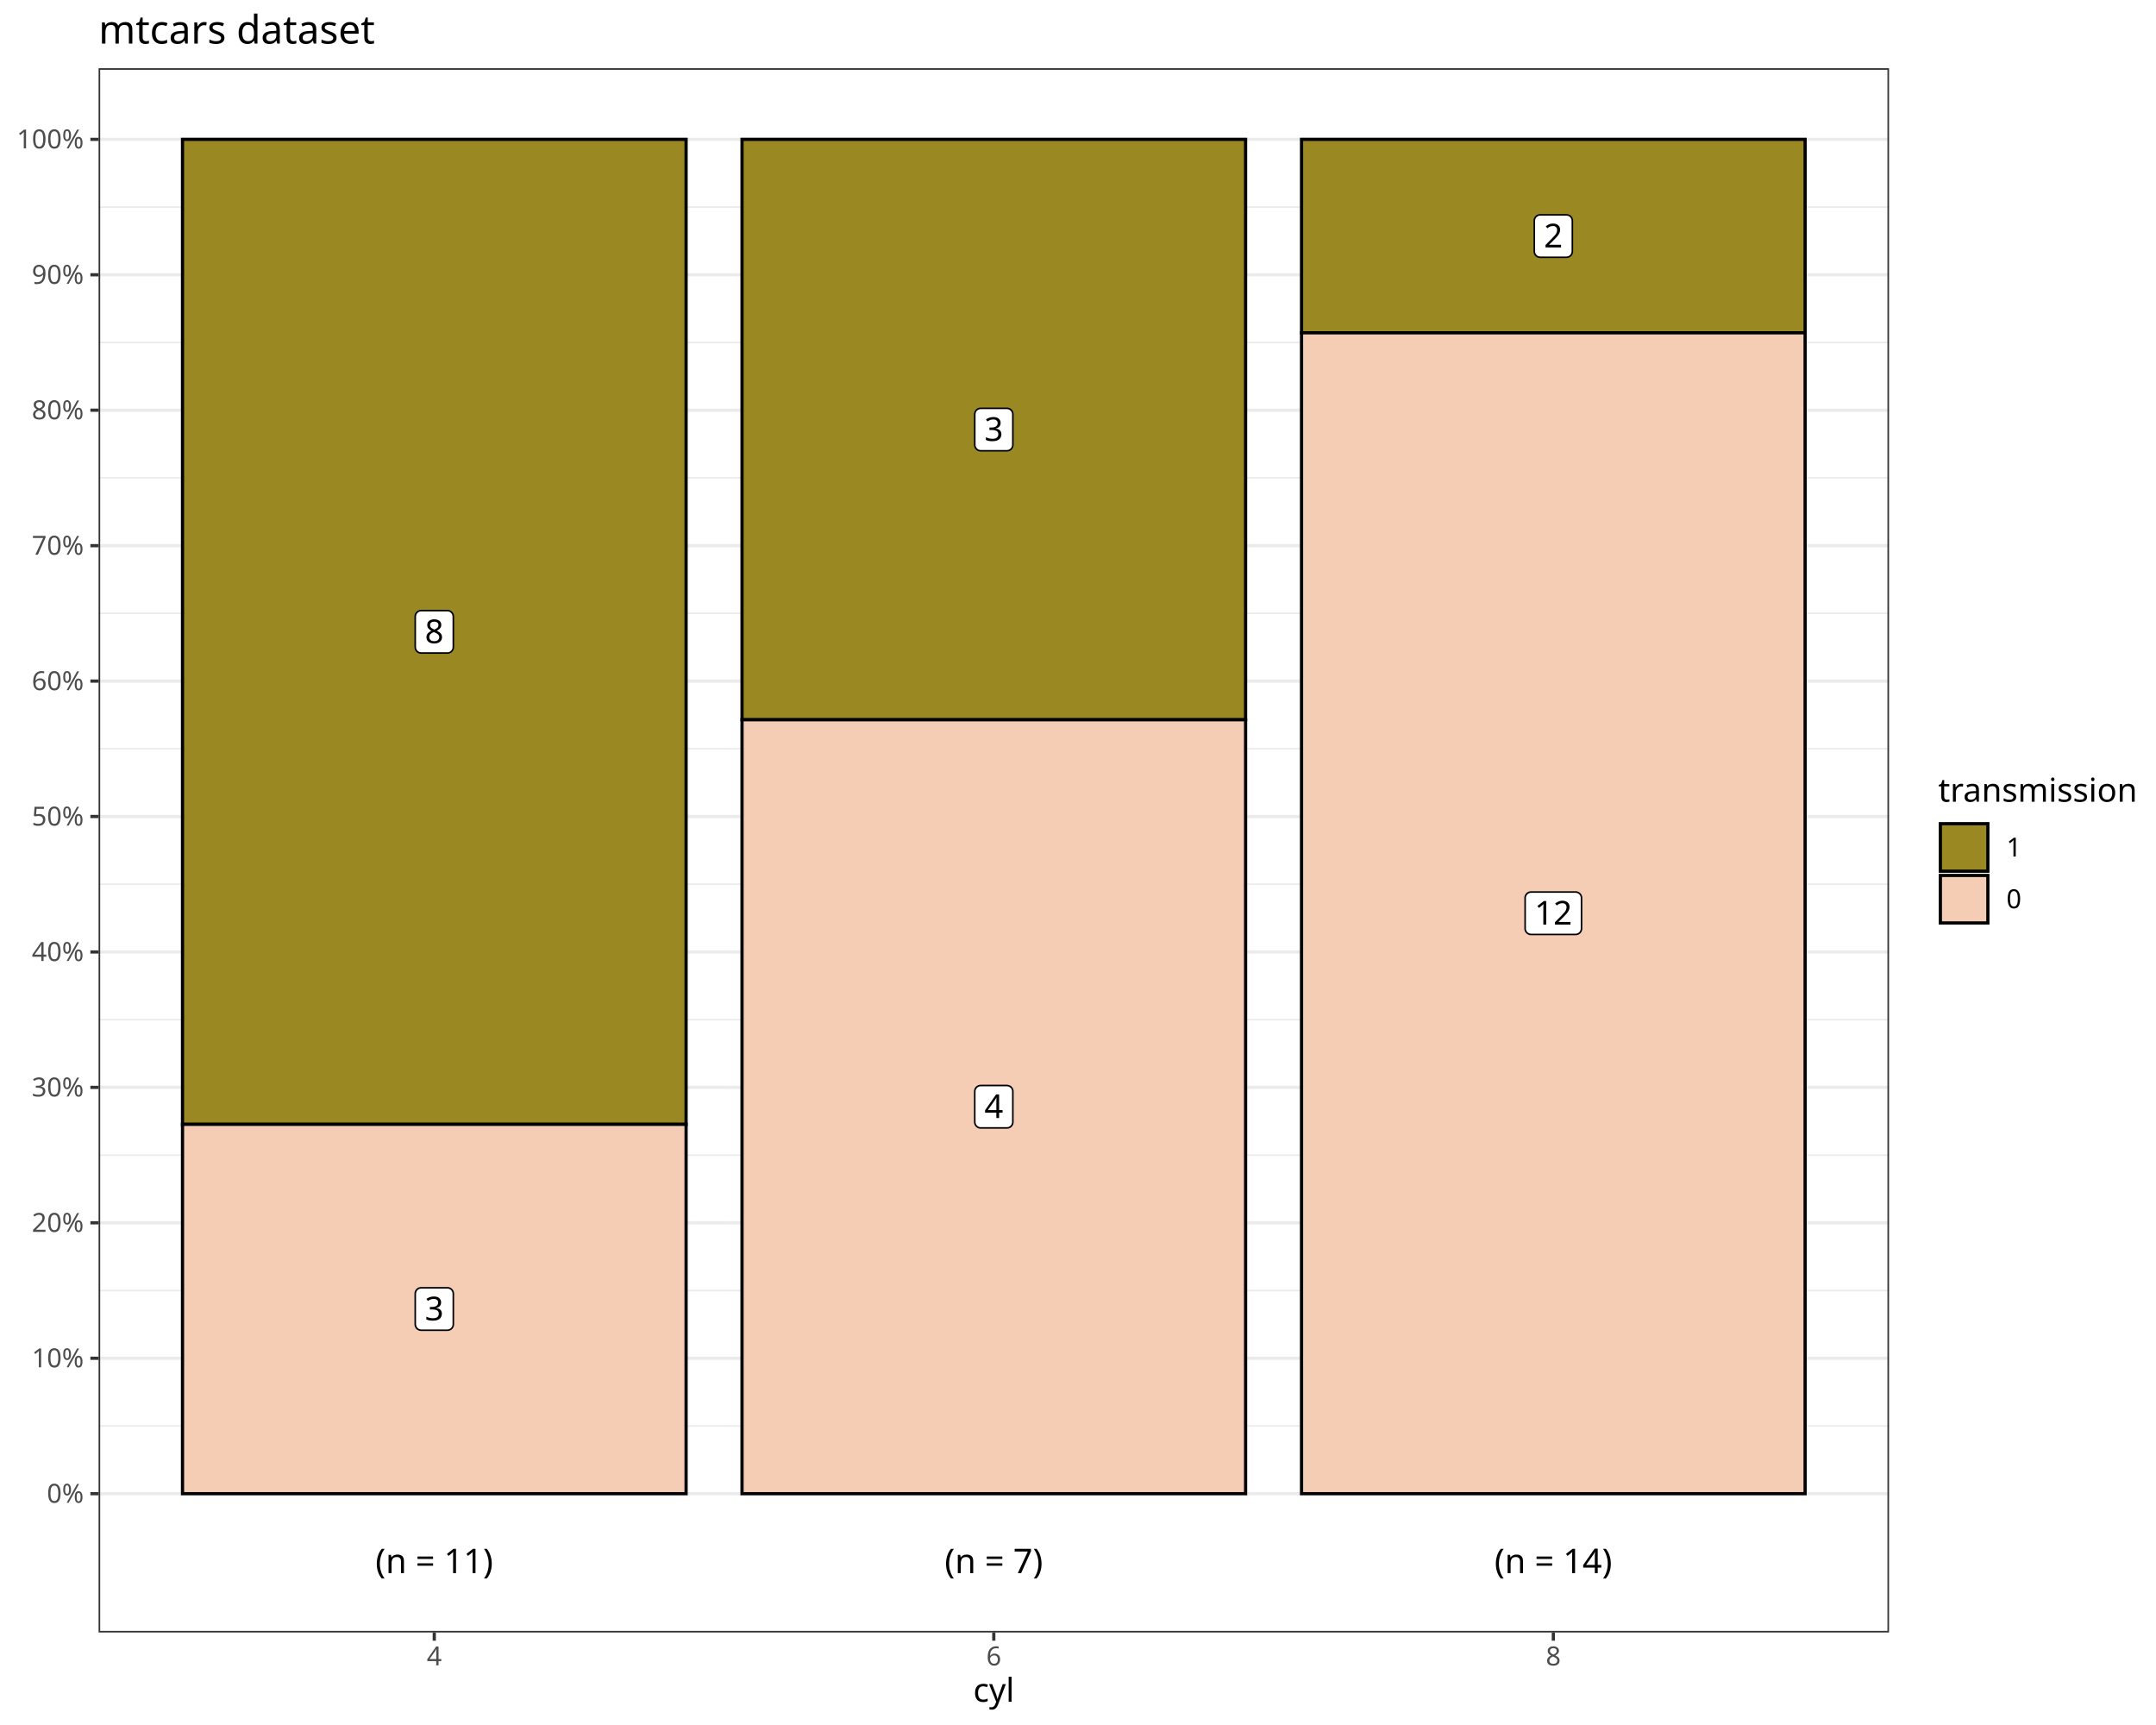
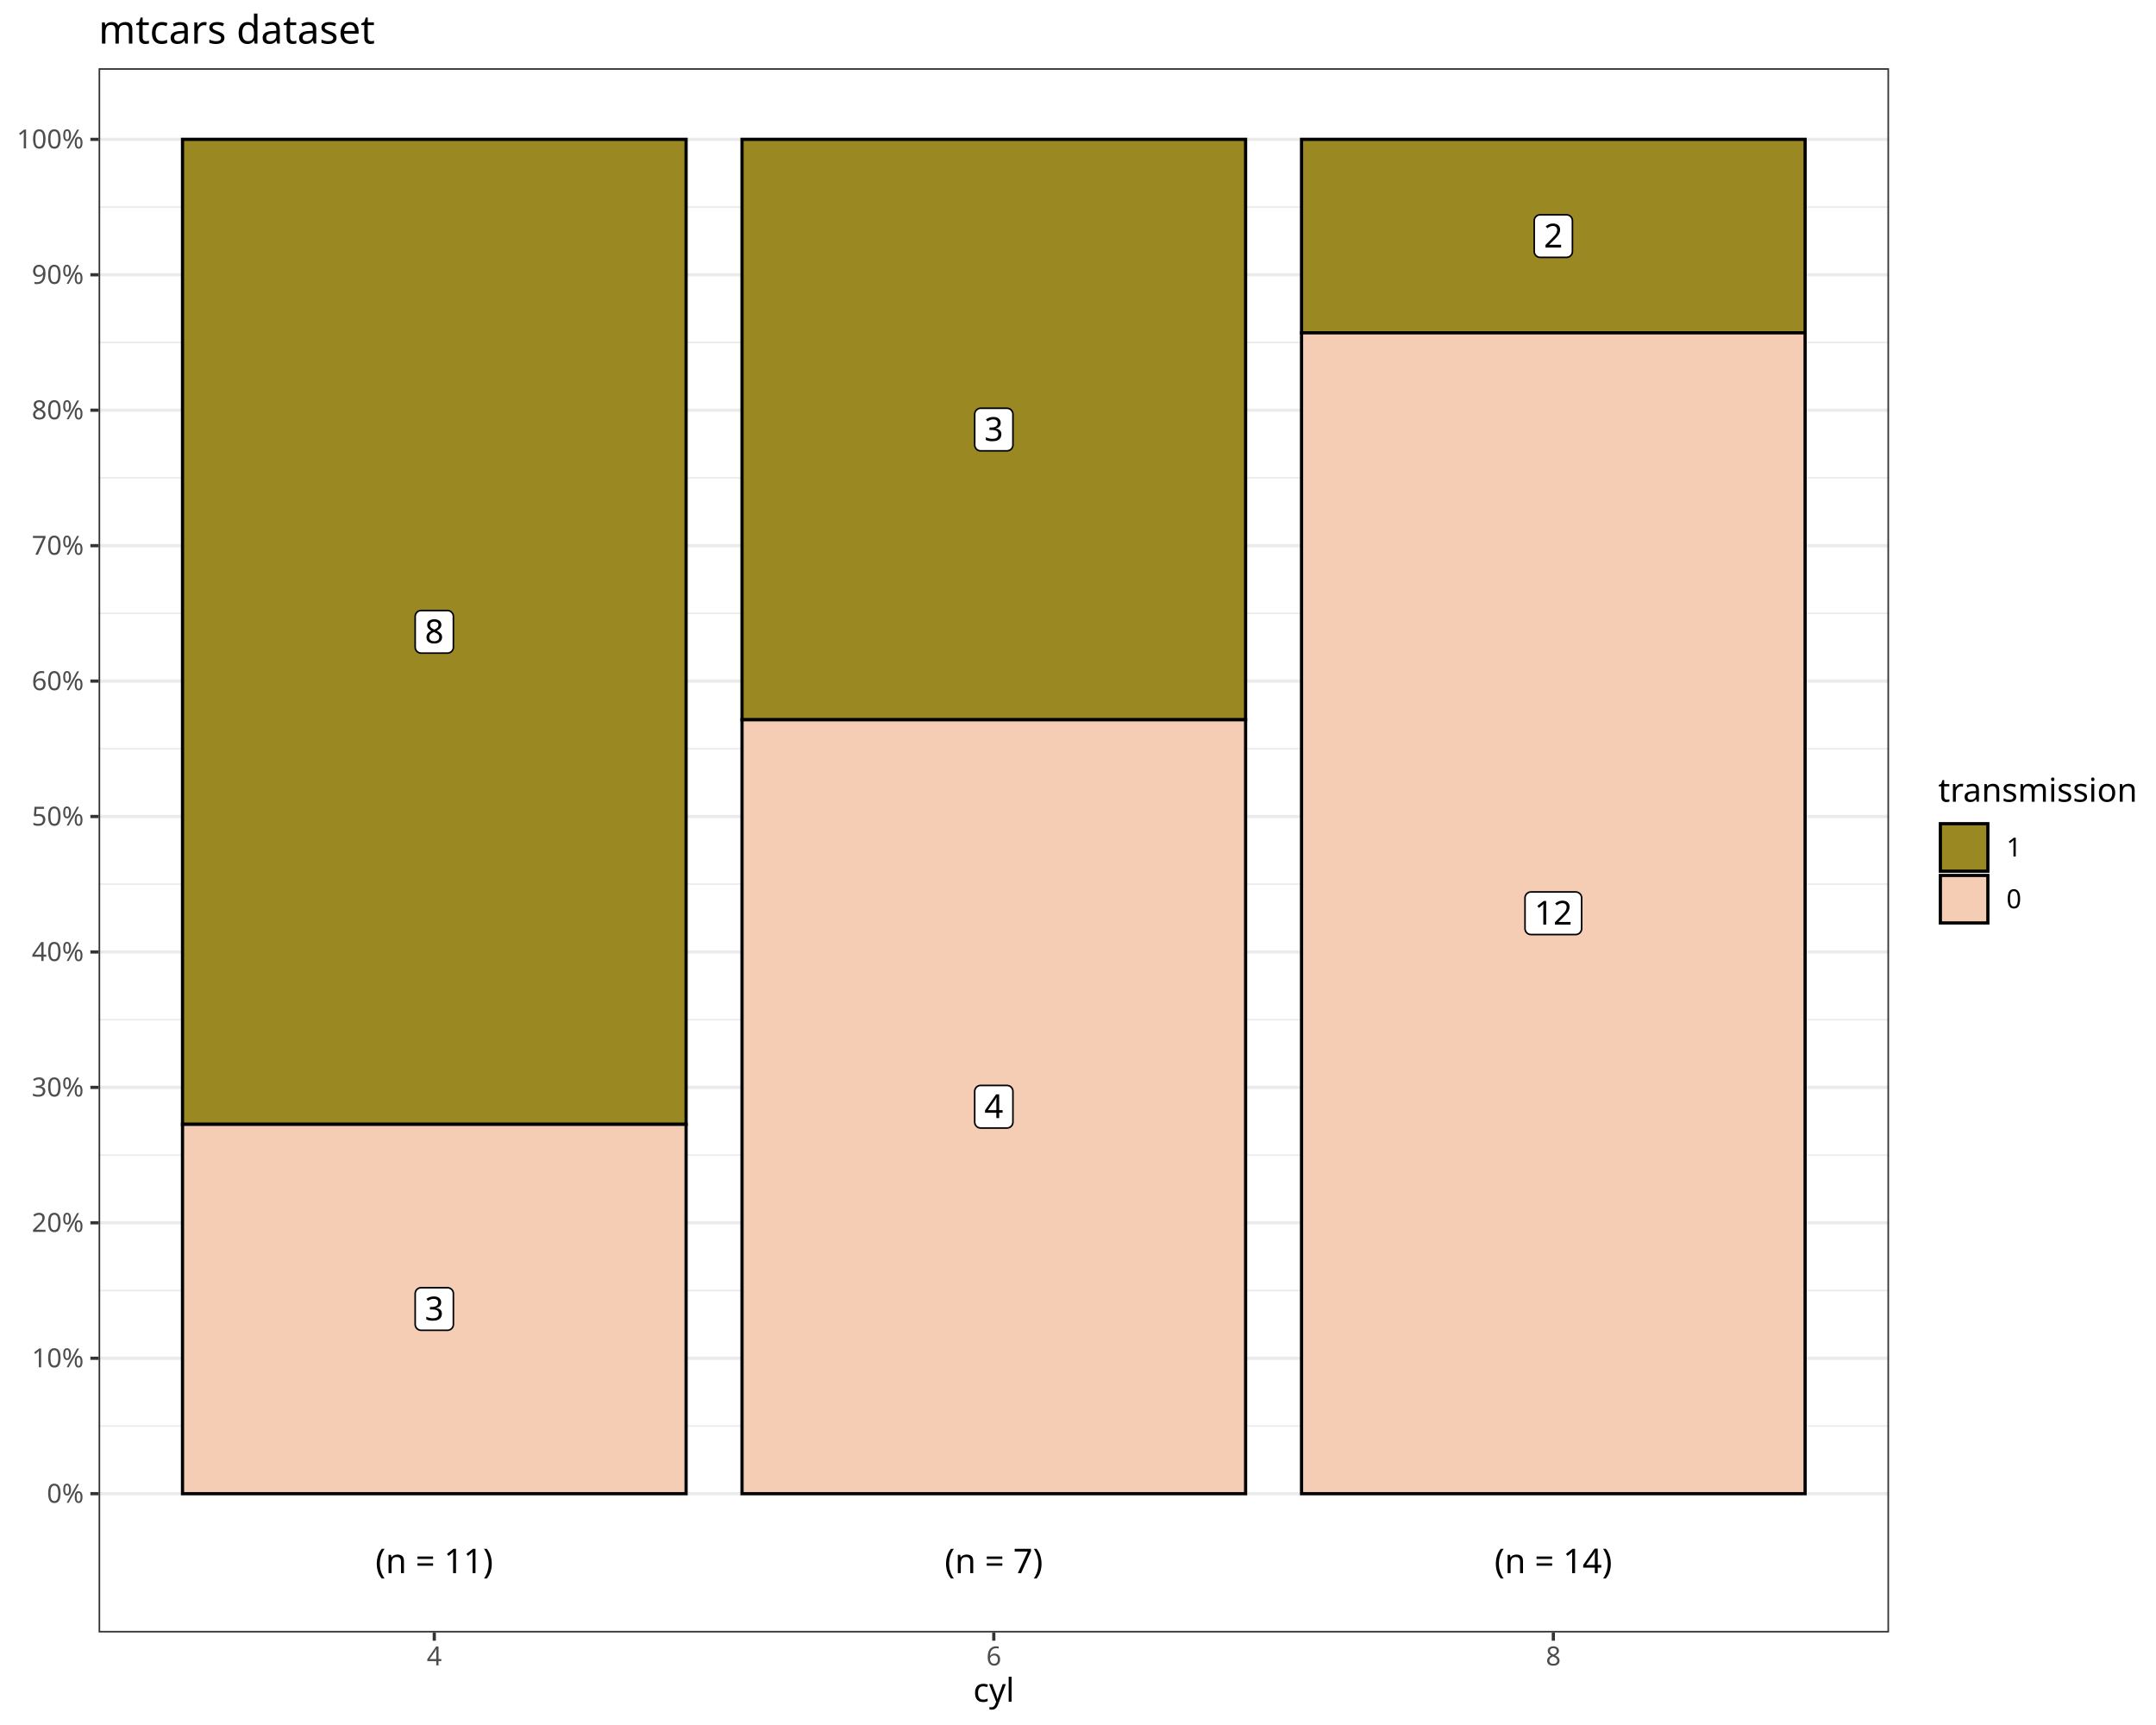
<svg xmlns="http://www.w3.org/2000/svg" class="svglite" data-engine-version="2.0" width="720.00pt" height="576.00pt" viewBox="0 0 720.00 576.00">
  <defs>
    <style type="text/css">
    .svglite line, .svglite polyline, .svglite polygon, .svglite path, .svglite rect, .svglite circle {
      fill: none;
      stroke: #000000;
      stroke-linecap: round;
      stroke-linejoin: round;
      stroke-miterlimit: 10.00;
    }
  </style>
  </defs>
  <rect width="100%" height="100%" style="stroke: none; fill: #FFFFFF;" />
  <defs>
    <clipPath id="cpMC4wMHw3MjAuMDB8MC4wMHw1NzYuMDA=">
      <rect x="0.00" y="0.00" width="720.00" height="576.00" />
    </clipPath>
  </defs>
  <g clip-path="url(#cpMC4wMHw3MjAuMDB8MC4wMHw1NzYuMDA=)">
    <rect x="0.00" y="0.00" width="720.00" height="576.00" style="stroke-width: 1.07; stroke: #FFFFFF; fill: #FFFFFF;" />
  </g>
  <defs>
    <clipPath id="cpMzIuOTJ8NjMwLjg1fDIyLjc4fDU0NS4xMQ==">
      <rect x="32.92" y="22.78" width="597.93" height="522.33" />
    </clipPath>
  </defs>
  <g clip-path="url(#cpMzIuOTJ8NjMwLjg1fDIyLjc4fDU0NS4xMQ==)">
    <rect x="32.92" y="22.78" width="597.93" height="522.33" style="stroke-width: 1.07; stroke: none; fill: #FFFFFF;" />
    <polyline points="32.92,476.15 630.85,476.15 " style="stroke-width: 0.53; stroke: #EBEBEB; stroke-linecap: butt;" />
    <polyline points="32.92,430.92 630.85,430.92 " style="stroke-width: 0.53; stroke: #EBEBEB; stroke-linecap: butt;" />
    <polyline points="32.92,385.70 630.85,385.70 " style="stroke-width: 0.53; stroke: #EBEBEB; stroke-linecap: butt;" />
    <polyline points="32.92,340.48 630.85,340.48 " style="stroke-width: 0.53; stroke: #EBEBEB; stroke-linecap: butt;" />
    <polyline points="32.92,295.25 630.85,295.25 " style="stroke-width: 0.53; stroke: #EBEBEB; stroke-linecap: butt;" />
    <polyline points="32.92,250.03 630.85,250.03 " style="stroke-width: 0.53; stroke: #EBEBEB; stroke-linecap: butt;" />
    <polyline points="32.92,204.81 630.85,204.81 " style="stroke-width: 0.53; stroke: #EBEBEB; stroke-linecap: butt;" />
    <polyline points="32.92,159.58 630.85,159.58 " style="stroke-width: 0.53; stroke: #EBEBEB; stroke-linecap: butt;" />
    <polyline points="32.92,114.36 630.85,114.36 " style="stroke-width: 0.53; stroke: #EBEBEB; stroke-linecap: butt;" />
    <polyline points="32.92,69.14 630.85,69.14 " style="stroke-width: 0.53; stroke: #EBEBEB; stroke-linecap: butt;" />
    <polyline points="32.92,498.76 630.85,498.76 " style="stroke-width: 1.07; stroke: #EBEBEB; stroke-linecap: butt;" />
    <polyline points="32.92,453.54 630.85,453.54 " style="stroke-width: 1.07; stroke: #EBEBEB; stroke-linecap: butt;" />
    <polyline points="32.92,408.31 630.85,408.31 " style="stroke-width: 1.07; stroke: #EBEBEB; stroke-linecap: butt;" />
    <polyline points="32.92,363.09 630.85,363.09 " style="stroke-width: 1.07; stroke: #EBEBEB; stroke-linecap: butt;" />
    <polyline points="32.92,317.87 630.85,317.87 " style="stroke-width: 1.07; stroke: #EBEBEB; stroke-linecap: butt;" />
    <polyline points="32.92,272.64 630.85,272.64 " style="stroke-width: 1.07; stroke: #EBEBEB; stroke-linecap: butt;" />
    <polyline points="32.92,227.42 630.85,227.42 " style="stroke-width: 1.07; stroke: #EBEBEB; stroke-linecap: butt;" />
    <polyline points="32.92,182.20 630.85,182.20 " style="stroke-width: 1.07; stroke: #EBEBEB; stroke-linecap: butt;" />
    <polyline points="32.92,136.97 630.85,136.97 " style="stroke-width: 1.07; stroke: #EBEBEB; stroke-linecap: butt;" />
    <polyline points="32.92,91.75 630.85,91.75 " style="stroke-width: 1.07; stroke: #EBEBEB; stroke-linecap: butt;" />
    <polyline points="32.92,46.53 630.85,46.53 " style="stroke-width: 1.07; stroke: #EBEBEB; stroke-linecap: butt;" />
    <rect x="60.95" y="46.53" width="168.17" height="328.90" style="stroke-width: 1.07; stroke-linecap: butt; stroke-linejoin: miter; fill: #9A8822;" />
    <rect x="247.80" y="46.53" width="168.17" height="193.81" style="stroke-width: 1.07; stroke-linecap: butt; stroke-linejoin: miter; fill: #9A8822;" />
    <rect x="434.65" y="46.53" width="168.17" height="64.60" style="stroke-width: 1.07; stroke-linecap: butt; stroke-linejoin: miter; fill: #9A8822;" />
    <rect x="60.95" y="375.42" width="168.17" height="123.34" style="stroke-width: 1.07; stroke-linecap: butt; stroke-linejoin: miter; fill: #F5CDB4;" />
    <rect x="247.80" y="240.34" width="168.17" height="258.42" style="stroke-width: 1.07; stroke-linecap: butt; stroke-linejoin: miter; fill: #F5CDB4;" />
    <rect x="434.65" y="111.13" width="168.17" height="387.63" style="stroke-width: 1.07; stroke-linecap: butt; stroke-linejoin: miter; fill: #F5CDB4;" />
-     <polygon points="140.65,218.06 149.41,218.06 149.33,218.06 149.65,218.04 149.96,217.98 150.26,217.87 150.53,217.71 150.78,217.51 150.99,217.27 151.16,217.00 151.29,216.71 151.36,216.40 151.39,216.08 151.39,216.08 151.39,205.87 151.39,205.87 151.36,205.55 151.29,205.24 151.16,204.95 150.99,204.68 150.78,204.44 150.53,204.24 150.26,204.08 149.96,203.97 149.65,203.90 149.41,203.89 140.65,203.89 140.89,203.90 140.57,203.89 140.26,203.93 139.95,204.02 139.66,204.15 139.40,204.34 139.17,204.56 138.98,204.81 138.83,205.09 138.73,205.40 138.68,205.71 138.67,205.87 138.67,216.08 138.68,215.92 138.68,216.24 138.73,216.55 138.83,216.86 138.98,217.14 139.17,217.39 139.40,217.61 139.66,217.79 139.95,217.93 140.26,218.02 140.57,218.06 " style="stroke-width: 0.53; fill: #FFFFFF;" />
-     <text x="145.03" y="214.76" text-anchor="middle" style="font-size: 11.00px; font-family: sans;" textLength="6.12px" lengthAdjust="spacingAndGlyphs">8</text>
-     <polygon points="327.50,150.52 336.26,150.52 336.18,150.52 336.50,150.50 336.81,150.44 337.11,150.33 337.39,150.17 337.63,149.97 337.85,149.73 338.02,149.46 338.14,149.16 338.22,148.86 338.24,148.54 338.24,148.54 338.24,138.33 338.24,138.33 338.22,138.01 338.14,137.70 338.02,137.41 337.85,137.14 337.63,136.90 337.39,136.70 337.11,136.54 336.81,136.43 336.50,136.36 336.26,136.35 327.50,136.35 327.74,136.36 327.42,136.35 327.11,136.39 326.80,136.48 326.51,136.61 326.25,136.79 326.02,137.01 325.83,137.27 325.68,137.55 325.58,137.85 325.53,138.17 325.52,138.33 325.52,148.54 325.53,148.38 325.53,148.70 325.58,149.01 325.68,149.31 325.83,149.60 326.02,149.85 326.25,150.07 326.51,150.25 326.80,150.39 327.11,150.48 327.42,150.52 " style="stroke-width: 0.53; fill: #FFFFFF;" />
-     <text x="331.88" y="147.22" text-anchor="middle" style="font-size: 11.00px; font-family: sans;" textLength="6.12px" lengthAdjust="spacingAndGlyphs">3</text>
-     <polygon points="514.36,85.91 523.11,85.91 523.03,85.91 523.35,85.90 523.67,85.83 523.96,85.72 524.24,85.56 524.49,85.36 524.70,85.12 524.87,84.85 524.99,84.56 525.07,84.25 525.09,83.93 525.09,83.93 525.09,73.72 525.09,73.72 525.07,73.41 524.99,73.10 524.87,72.80 524.70,72.53 524.49,72.29 524.24,72.09 523.96,71.93 523.67,71.82 523.35,71.76 523.11,71.74 514.36,71.74 514.59,71.76 514.28,71.74 513.96,71.78 513.65,71.87 513.37,72.01 513.10,72.19 512.87,72.41 512.68,72.66 512.53,72.95 512.43,73.25 512.38,73.56 512.38,73.72 512.38,83.93 512.38,83.77 512.38,84.09 512.43,84.41 512.53,84.71 512.68,84.99 512.87,85.25 513.10,85.47 513.37,85.65 513.65,85.78 513.96,85.87 514.28,85.91 " style="stroke-width: 0.53; fill: #FFFFFF;" />
-     <text x="518.74" y="82.61" text-anchor="middle" style="font-size: 11.00px; font-family: sans;" textLength="6.12px" lengthAdjust="spacingAndGlyphs">2</text>
-     <polygon points="140.65,444.18 149.41,444.18 149.33,444.17 149.65,444.16 149.96,444.10 150.26,443.98 150.53,443.83 150.78,443.62 150.99,443.39 151.16,443.12 151.29,442.82 151.36,442.51 151.39,442.20 151.39,442.20 151.39,431.99 151.39,431.99 151.36,431.67 151.29,431.36 151.16,431.07 150.99,430.80 150.78,430.56 150.53,430.36 150.26,430.20 149.96,430.08 149.65,430.02 149.41,430.01 140.65,430.01 140.89,430.02 140.57,430.01 140.26,430.05 139.95,430.13 139.66,430.27 139.40,430.45 139.17,430.67 138.98,430.93 138.83,431.21 138.73,431.51 138.68,431.83 138.67,431.99 138.67,442.20 138.68,442.04 138.68,442.35 138.73,442.67 138.83,442.97 138.98,443.25 139.17,443.51 139.40,443.73 139.66,443.91 139.95,444.05 140.26,444.14 140.57,444.17 " style="stroke-width: 0.53; fill: #FFFFFF;" />
-     <text x="145.03" y="440.88" text-anchor="middle" style="font-size: 11.00px; font-family: sans;" textLength="6.12px" lengthAdjust="spacingAndGlyphs">3</text>
-     <polygon points="327.50,376.63 336.26,376.63 336.18,376.63 336.50,376.62 336.81,376.56 337.11,376.44 337.39,376.28 337.63,376.08 337.85,375.84 338.02,375.57 338.14,375.28 338.22,374.97 338.24,374.65 338.24,374.65 338.24,364.44 338.24,364.44 338.22,364.13 338.14,363.82 338.02,363.52 337.85,363.25 337.63,363.02 337.39,362.81 337.11,362.66 336.81,362.54 336.50,362.48 336.26,362.46 327.50,362.46 327.74,362.48 327.42,362.47 327.11,362.50 326.80,362.59 326.51,362.73 326.25,362.91 326.02,363.13 325.83,363.39 325.68,363.67 325.58,363.97 325.53,364.28 325.52,364.44 325.52,374.65 325.53,374.49 325.53,374.81 325.58,375.13 325.68,375.43 325.83,375.71 326.02,375.97 326.25,376.19 326.51,376.37 326.80,376.51 327.11,376.59 327.42,376.63 " style="stroke-width: 0.53; fill: #FFFFFF;" />
-     <text x="331.88" y="373.33" text-anchor="middle" style="font-size: 11.00px; font-family: sans;" textLength="6.12px" lengthAdjust="spacingAndGlyphs">4</text>
-     <polygon points="511.30,312.03 526.17,312.03 526.09,312.03 526.41,312.02 526.72,311.95 527.02,311.84 527.30,311.68 527.55,311.48 527.76,311.24 527.93,310.97 528.05,310.68 528.13,310.37 528.15,310.05 528.15,310.05 528.15,299.84 528.15,299.84 528.13,299.52 528.05,299.21 527.93,298.92 527.76,298.65 527.55,298.41 527.30,298.21 527.02,298.05 526.72,297.94 526.41,297.87 526.17,297.86 511.30,297.86 511.54,297.87 511.22,297.86 510.90,297.90 510.59,297.99 510.31,298.12 510.04,298.31 509.81,298.53 509.62,298.78 509.48,299.06 509.37,299.37 509.32,299.68 509.32,299.84 509.32,310.05 509.32,309.89 509.32,310.21 509.37,310.52 509.48,310.83 509.62,311.11 509.81,311.36 510.04,311.58 510.31,311.76 510.59,311.90 510.90,311.99 511.22,312.03 " style="stroke-width: 0.53; fill: #FFFFFF;" />
-     <text x="518.74" y="308.73" text-anchor="middle" style="font-size: 11.00px; font-family: sans;" textLength="12.24px" lengthAdjust="spacingAndGlyphs">12</text>
+     <polygon points="140.64,218.08 149.43,218.08 149.35,218.08 149.67,218.07 149.98,218.01 150.28,217.89 150.55,217.73 150.80,217.53 151.01,217.29 151.19,217.02 151.31,216.73 151.39,216.42 151.41,216.10 151.41,216.10 151.41,205.85 151.41,205.85 151.39,205.53 151.31,205.22 151.19,204.93 151.01,204.66 150.80,204.42 150.55,204.22 150.28,204.06 149.98,203.94 149.67,203.88 149.43,203.86 140.64,203.86 140.88,203.88 140.56,203.86 140.24,203.90 139.93,203.99 139.64,204.13 139.38,204.31 139.15,204.53 138.96,204.79 138.81,205.07 138.71,205.37 138.66,205.69 138.65,205.85 138.65,216.10 138.66,215.94 138.66,216.26 138.71,216.57 138.81,216.88 138.96,217.16 139.15,217.42 139.38,217.64 139.64,217.82 139.93,217.96 140.24,218.04 140.56,218.08 " style="stroke-width: 0.53; fill: #FFFFFF;" />
+     <text x="145.03" y="214.77" text-anchor="middle" style="font-size: 11.04px; font-family: sans;" textLength="6.14px" lengthAdjust="spacingAndGlyphs">8</text>
+     <polygon points="327.49,150.54 336.28,150.54 336.20,150.54 336.52,150.53 336.83,150.46 337.13,150.35 337.41,150.19 337.65,149.99 337.87,149.75 338.04,149.48 338.16,149.19 338.24,148.88 338.27,148.56 338.27,148.56 338.27,138.31 338.27,138.31 338.24,137.99 338.16,137.68 338.04,137.39 337.87,137.12 337.65,136.88 337.41,136.67 337.13,136.51 336.83,136.40 336.52,136.34 336.28,136.32 327.49,136.32 327.73,136.34 327.41,136.32 327.09,136.36 326.78,136.45 326.49,136.59 326.23,136.77 326.00,136.99 325.81,137.25 325.66,137.53 325.56,137.83 325.51,138.15 325.50,138.31 325.50,148.56 325.51,148.40 325.51,148.72 325.56,149.03 325.66,149.34 325.81,149.62 326.00,149.87 326.23,150.10 326.49,150.28 326.78,150.41 327.09,150.50 327.41,150.54 " style="stroke-width: 0.53; fill: #FFFFFF;" />
+     <text x="331.88" y="147.23" text-anchor="middle" style="font-size: 11.04px; font-family: sans;" textLength="6.14px" lengthAdjust="spacingAndGlyphs">3</text>
+     <polygon points="514.34,85.94 523.13,85.94 523.05,85.94 523.37,85.92 523.68,85.86 523.98,85.75 524.26,85.59 524.51,85.38 524.72,85.15 524.89,84.88 525.02,84.58 525.09,84.27 525.12,83.95 525.12,83.95 525.12,73.70 525.12,73.70 525.09,73.39 525.02,73.08 524.89,72.78 524.72,72.51 524.51,72.27 524.26,72.07 523.98,71.91 523.68,71.80 523.37,71.73 523.13,71.72 514.34,71.72 514.58,71.73 514.26,71.72 513.94,71.76 513.64,71.85 513.35,71.98 513.08,72.17 512.85,72.39 512.66,72.64 512.51,72.93 512.41,73.23 512.36,73.54 512.35,73.70 512.35,83.95 512.36,83.79 512.36,84.11 512.41,84.43 512.51,84.73 512.66,85.01 512.85,85.27 513.08,85.49 513.35,85.67 513.64,85.81 513.94,85.90 514.26,85.94 " style="stroke-width: 0.53; fill: #FFFFFF;" />
+     <text x="518.74" y="82.63" text-anchor="middle" style="font-size: 11.04px; font-family: sans;" textLength="6.14px" lengthAdjust="spacingAndGlyphs">2</text>
+     <polygon points="140.64,444.20 149.43,444.20 149.35,444.20 149.67,444.19 149.98,444.12 150.28,444.01 150.55,443.85 150.80,443.65 151.01,443.41 151.19,443.14 151.31,442.84 151.39,442.53 151.41,442.21 151.41,442.21 151.41,431.97 151.41,431.97 151.39,431.65 151.31,431.34 151.19,431.04 151.01,430.77 150.80,430.53 150.55,430.33 150.28,430.17 149.98,430.06 149.67,429.99 149.43,429.98 140.64,429.98 140.88,429.99 140.56,429.98 140.24,430.02 139.93,430.11 139.64,430.25 139.38,430.43 139.15,430.65 138.96,430.90 138.81,431.19 138.71,431.49 138.66,431.81 138.65,431.97 138.65,442.21 138.66,442.05 138.66,442.37 138.71,442.69 138.81,442.99 138.96,443.28 139.15,443.53 139.38,443.75 139.64,443.93 139.93,444.07 140.24,444.16 140.56,444.20 " style="stroke-width: 0.53; fill: #FFFFFF;" />
+     <text x="145.03" y="440.89" text-anchor="middle" style="font-size: 11.04px; font-family: sans;" textLength="6.14px" lengthAdjust="spacingAndGlyphs">3</text>
+     <polygon points="327.49,376.66 336.28,376.66 336.20,376.66 336.52,376.65 336.83,376.58 337.13,376.47 337.41,376.31 337.65,376.11 337.87,375.87 338.04,375.60 338.16,375.30 338.24,374.99 338.27,374.67 338.27,374.67 338.27,364.43 338.27,364.43 338.24,364.11 338.16,363.80 338.04,363.50 337.87,363.23 337.65,362.99 337.41,362.79 337.13,362.63 336.83,362.52 336.52,362.45 336.28,362.44 327.49,362.44 327.73,362.45 327.41,362.44 327.09,362.48 326.78,362.57 326.49,362.70 326.23,362.89 326.00,363.11 325.81,363.36 325.66,363.65 325.56,363.95 325.51,364.27 325.50,364.43 325.50,374.67 325.51,374.51 325.51,374.83 325.56,375.15 325.66,375.45 325.81,375.73 326.00,375.99 326.23,376.21 326.49,376.39 326.78,376.53 327.09,376.62 327.41,376.66 " style="stroke-width: 0.53; fill: #FFFFFF;" />
+     <text x="331.88" y="373.35" text-anchor="middle" style="font-size: 11.04px; font-family: sans;" textLength="6.14px" lengthAdjust="spacingAndGlyphs">4</text>
+     <polygon points="511.27,312.06 526.20,312.06 526.12,312.05 526.44,312.04 526.75,311.98 527.05,311.86 527.33,311.70 527.58,311.50 527.79,311.26 527.96,310.99 528.09,310.70 528.16,310.39 528.19,310.07 528.19,310.07 528.19,299.82 528.19,299.82 528.16,299.50 528.09,299.19 527.96,298.90 527.79,298.63 527.58,298.39 527.33,298.19 527.05,298.03 526.75,297.91 526.44,297.85 526.20,297.83 511.27,297.83 511.51,297.85 511.19,297.84 510.87,297.87 510.57,297.96 510.28,298.10 510.01,298.28 509.78,298.50 509.59,298.76 509.44,299.04 509.34,299.35 509.29,299.66 509.28,299.82 509.28,310.07 509.29,309.91 509.29,310.23 509.34,310.54 509.44,310.85 509.59,311.13 509.78,311.39 510.01,311.61 510.28,311.79 510.57,311.93 510.87,312.01 511.19,312.05 " style="stroke-width: 0.53; fill: #FFFFFF;" />
+     <text x="518.74" y="308.74" text-anchor="middle" style="font-size: 11.04px; font-family: sans;" textLength="12.28px" lengthAdjust="spacingAndGlyphs">12</text>
    <text x="518.74" y="525.29" text-anchor="middle" style="font-size: 11.38px; font-family: sans;" textLength="39.54px" lengthAdjust="spacingAndGlyphs">(n = 14)</text>
    <text x="331.88" y="525.29" text-anchor="middle" style="font-size: 11.38px; font-family: sans;" textLength="33.21px" lengthAdjust="spacingAndGlyphs">(n = 7)</text>
    <text x="145.03" y="525.29" text-anchor="middle" style="font-size: 11.38px; font-family: sans;" textLength="39.54px" lengthAdjust="spacingAndGlyphs">(n = 11)</text>
    <rect x="32.92" y="22.78" width="597.93" height="522.33" style="stroke-width: 1.07; stroke: #333333;" />
  </g>
  <g clip-path="url(#cpMC4wMHw3MjAuMDB8MC4wMHw1NzYuMDA=)">
    <text x="27.99" y="501.79" text-anchor="end" style="font-size: 8.80px; fill: #4D4D4D; font-family: sans;" textLength="12.72px" lengthAdjust="spacingAndGlyphs">0%</text>
    <text x="27.99" y="456.56" text-anchor="end" style="font-size: 8.80px; fill: #4D4D4D; font-family: sans;" textLength="17.61px" lengthAdjust="spacingAndGlyphs">10%</text>
    <text x="27.99" y="411.34" text-anchor="end" style="font-size: 8.80px; fill: #4D4D4D; font-family: sans;" textLength="17.61px" lengthAdjust="spacingAndGlyphs">20%</text>
    <text x="27.99" y="366.12" text-anchor="end" style="font-size: 8.80px; fill: #4D4D4D; font-family: sans;" textLength="17.61px" lengthAdjust="spacingAndGlyphs">30%</text>
    <text x="27.99" y="320.89" text-anchor="end" style="font-size: 8.80px; fill: #4D4D4D; font-family: sans;" textLength="17.61px" lengthAdjust="spacingAndGlyphs">40%</text>
    <text x="27.99" y="275.67" text-anchor="end" style="font-size: 8.80px; fill: #4D4D4D; font-family: sans;" textLength="17.61px" lengthAdjust="spacingAndGlyphs">50%</text>
    <text x="27.99" y="230.45" text-anchor="end" style="font-size: 8.80px; fill: #4D4D4D; font-family: sans;" textLength="17.61px" lengthAdjust="spacingAndGlyphs">60%</text>
    <text x="27.99" y="185.22" text-anchor="end" style="font-size: 8.80px; fill: #4D4D4D; font-family: sans;" textLength="17.61px" lengthAdjust="spacingAndGlyphs">70%</text>
    <text x="27.99" y="140.00" text-anchor="end" style="font-size: 8.80px; fill: #4D4D4D; font-family: sans;" textLength="17.61px" lengthAdjust="spacingAndGlyphs">80%</text>
    <text x="27.99" y="94.78" text-anchor="end" style="font-size: 8.80px; fill: #4D4D4D; font-family: sans;" textLength="17.61px" lengthAdjust="spacingAndGlyphs">90%</text>
    <text x="27.99" y="49.55" text-anchor="end" style="font-size: 8.80px; fill: #4D4D4D; font-family: sans;" textLength="22.51px" lengthAdjust="spacingAndGlyphs">100%</text>
    <polyline points="30.18,498.76 32.92,498.76 " style="stroke-width: 1.07; stroke: #333333; stroke-linecap: butt;" />
    <polyline points="30.18,453.54 32.92,453.54 " style="stroke-width: 1.07; stroke: #333333; stroke-linecap: butt;" />
    <polyline points="30.18,408.31 32.92,408.31 " style="stroke-width: 1.07; stroke: #333333; stroke-linecap: butt;" />
    <polyline points="30.18,363.09 32.92,363.09 " style="stroke-width: 1.07; stroke: #333333; stroke-linecap: butt;" />
    <polyline points="30.18,317.87 32.92,317.87 " style="stroke-width: 1.07; stroke: #333333; stroke-linecap: butt;" />
    <polyline points="30.18,272.64 32.92,272.64 " style="stroke-width: 1.07; stroke: #333333; stroke-linecap: butt;" />
    <polyline points="30.18,227.42 32.92,227.42 " style="stroke-width: 1.07; stroke: #333333; stroke-linecap: butt;" />
    <polyline points="30.18,182.20 32.92,182.20 " style="stroke-width: 1.07; stroke: #333333; stroke-linecap: butt;" />
    <polyline points="30.18,136.97 32.92,136.97 " style="stroke-width: 1.07; stroke: #333333; stroke-linecap: butt;" />
    <polyline points="30.18,91.75 32.92,91.75 " style="stroke-width: 1.07; stroke: #333333; stroke-linecap: butt;" />
    <polyline points="30.18,46.53 32.92,46.53 " style="stroke-width: 1.07; stroke: #333333; stroke-linecap: butt;" />
    <polyline points="145.03,547.85 145.03,545.11 " style="stroke-width: 1.07; stroke: #333333; stroke-linecap: butt;" />
    <polyline points="331.88,547.85 331.88,545.11 " style="stroke-width: 1.07; stroke: #333333; stroke-linecap: butt;" />
    <polyline points="518.74,547.85 518.74,545.11 " style="stroke-width: 1.07; stroke: #333333; stroke-linecap: butt;" />
    <text x="145.03" y="556.10" text-anchor="middle" style="font-size: 8.80px; fill: #4D4D4D; font-family: sans;" textLength="4.89px" lengthAdjust="spacingAndGlyphs">4</text>
    <text x="331.88" y="556.10" text-anchor="middle" style="font-size: 8.80px; fill: #4D4D4D; font-family: sans;" textLength="4.89px" lengthAdjust="spacingAndGlyphs">6</text>
    <text x="518.74" y="556.10" text-anchor="middle" style="font-size: 8.80px; fill: #4D4D4D; font-family: sans;" textLength="4.89px" lengthAdjust="spacingAndGlyphs">8</text>
    <text x="331.88" y="568.24" text-anchor="middle" style="font-size: 11.00px; font-family: sans;" textLength="13.45px" lengthAdjust="spacingAndGlyphs">cyl</text>
    <rect x="641.81" y="253.52" width="72.72" height="60.85" style="stroke-width: 1.07; stroke: none; fill: #FFFFFF;" />
    <text x="647.28" y="267.71" style="font-size: 11.00px; font-family: sans;" textLength="61.76px" lengthAdjust="spacingAndGlyphs">transmission</text>
    <rect x="647.28" y="274.33" width="17.28" height="17.28" style="stroke-width: 1.07; stroke: none; fill: #FFFFFF;" />
    <rect x="647.99" y="275.04" width="15.86" height="15.86" style="stroke-width: 1.07; stroke-linecap: butt; stroke-linejoin: miter; fill: #9A8822;" />
    <rect x="647.28" y="291.61" width="17.28" height="17.28" style="stroke-width: 1.07; stroke: none; fill: #FFFFFF;" />
    <rect x="647.99" y="292.32" width="15.86" height="15.86" style="stroke-width: 1.07; stroke-linecap: butt; stroke-linejoin: miter; fill: #F5CDB4;" />
    <text x="670.04" y="286.00" style="font-size: 8.80px; font-family: sans;" textLength="4.89px" lengthAdjust="spacingAndGlyphs">1</text>
    <text x="670.04" y="303.28" style="font-size: 8.80px; font-family: sans;" textLength="4.89px" lengthAdjust="spacingAndGlyphs">0</text>
    <text x="32.92" y="14.56" style="font-size: 13.20px; font-family: sans;" textLength="86.59px" lengthAdjust="spacingAndGlyphs">mtcars dataset</text>
  </g>
</svg>
